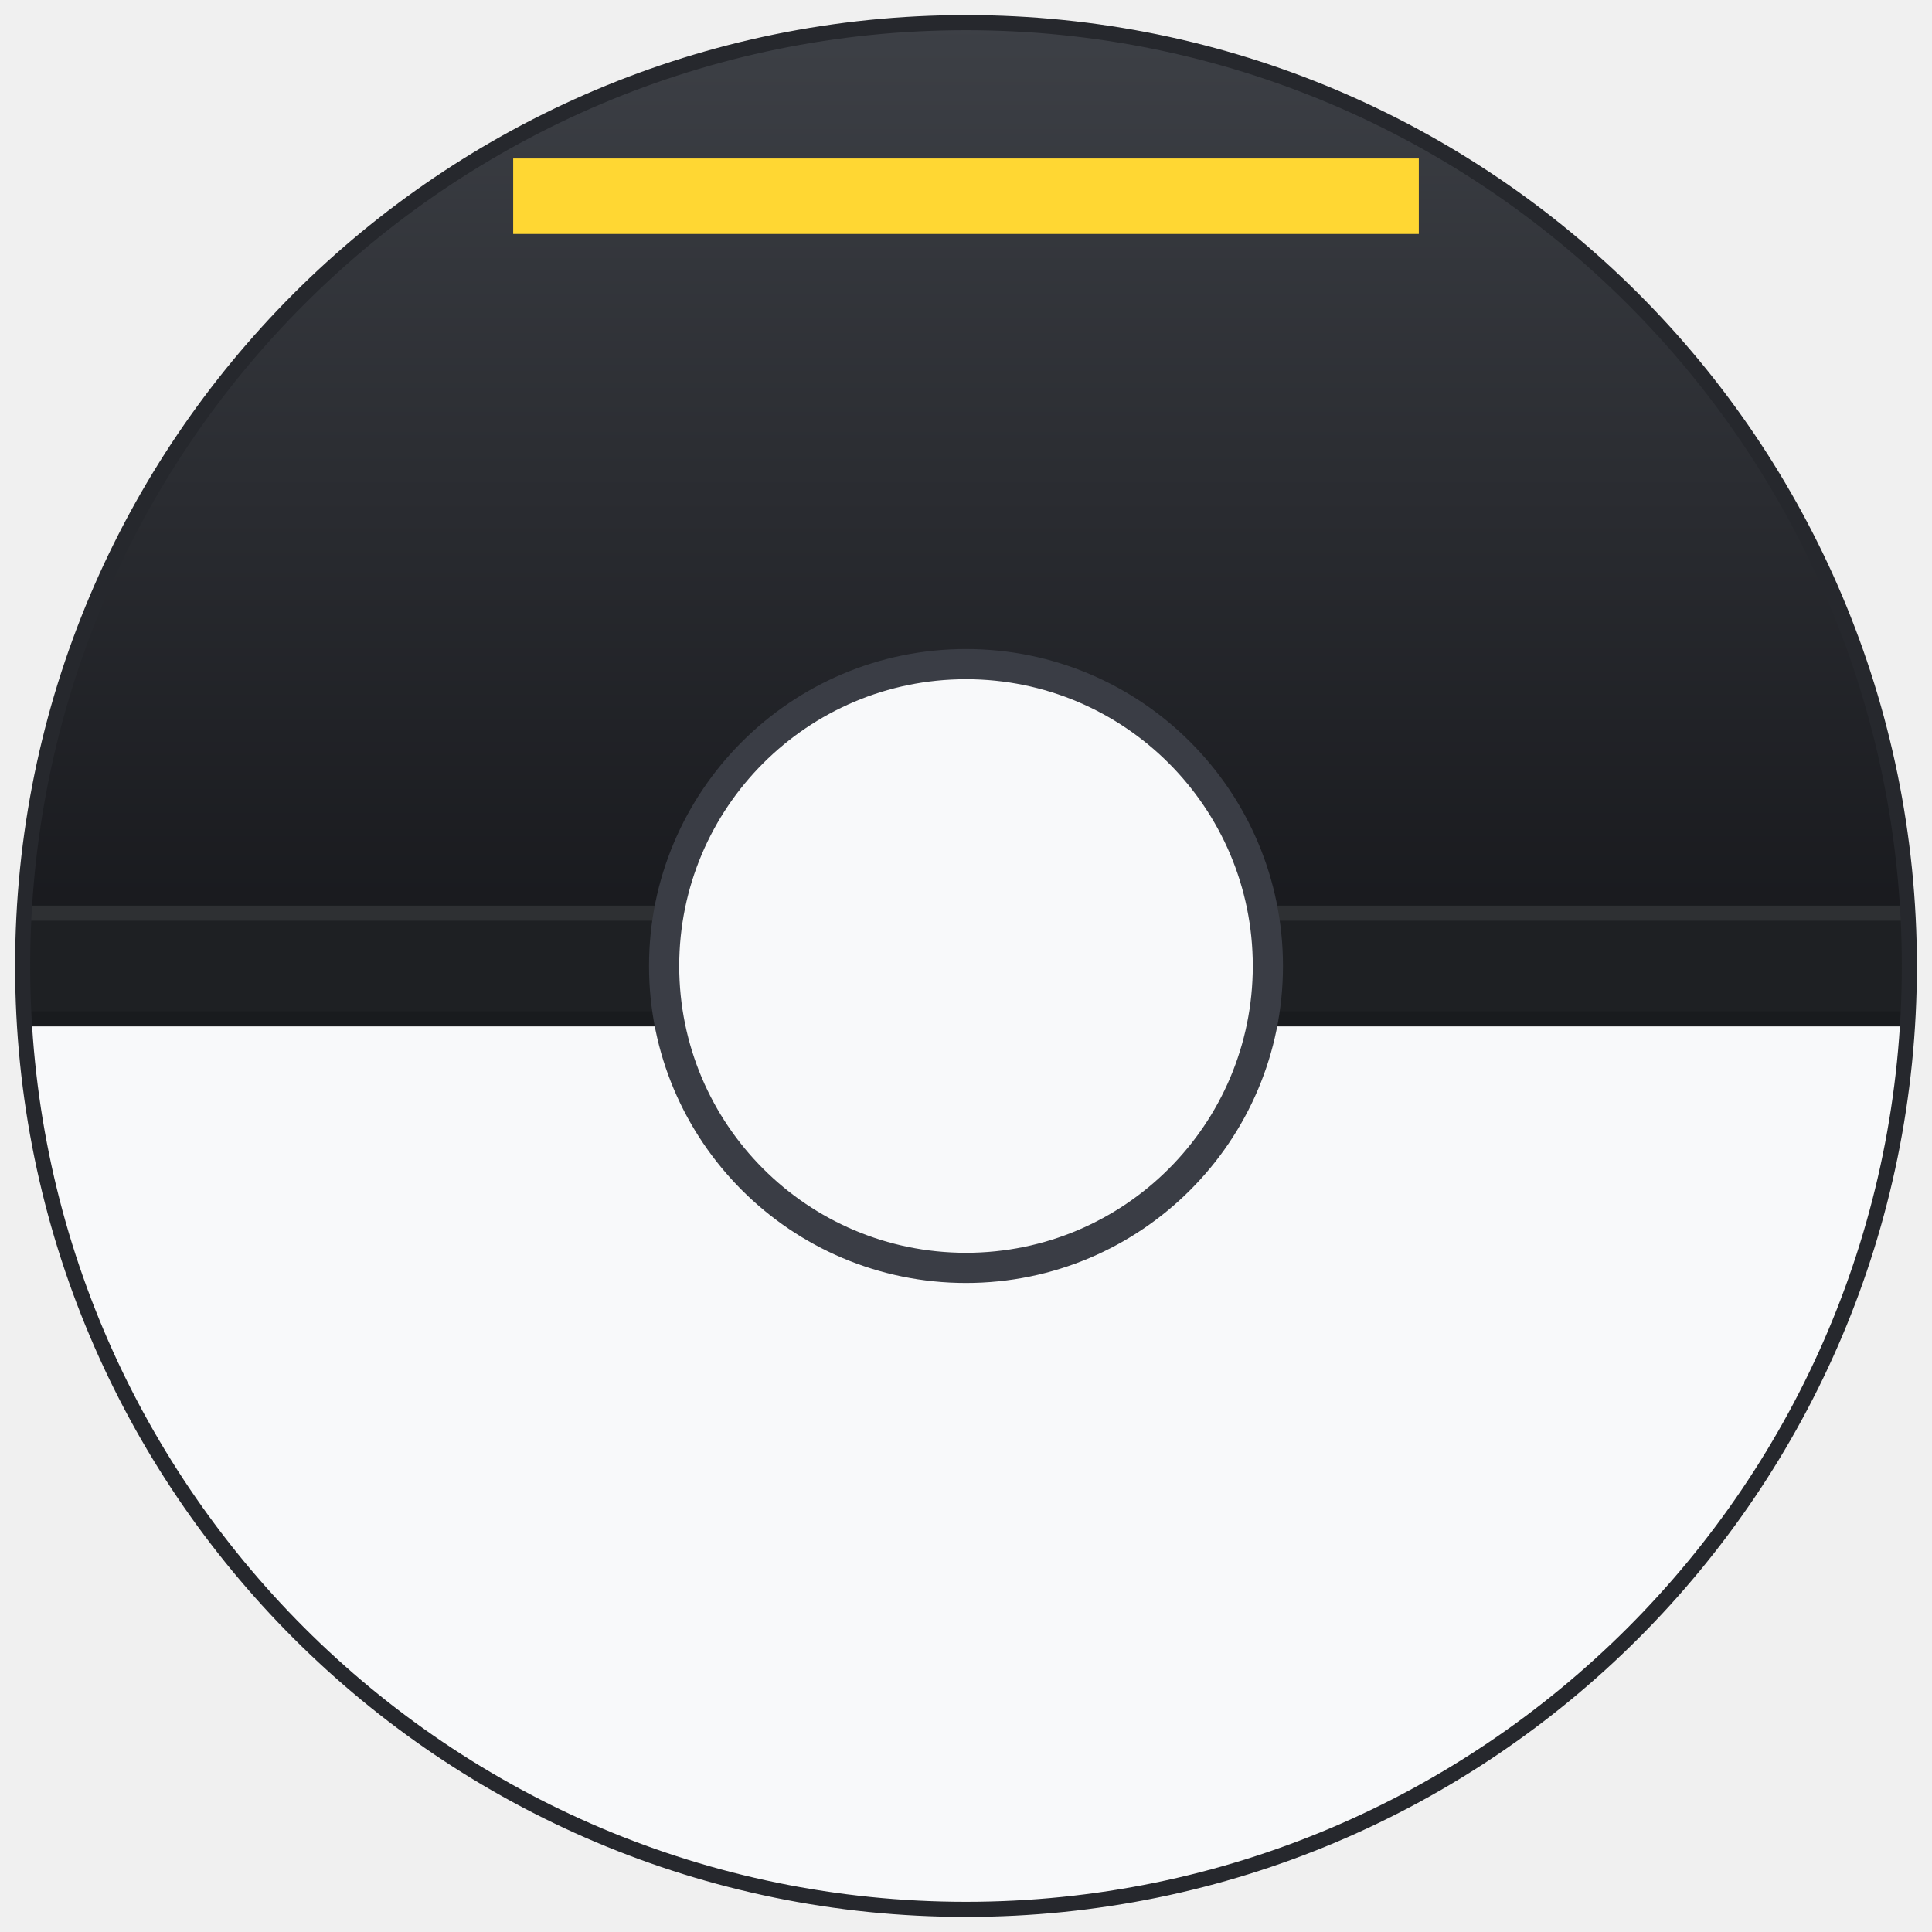
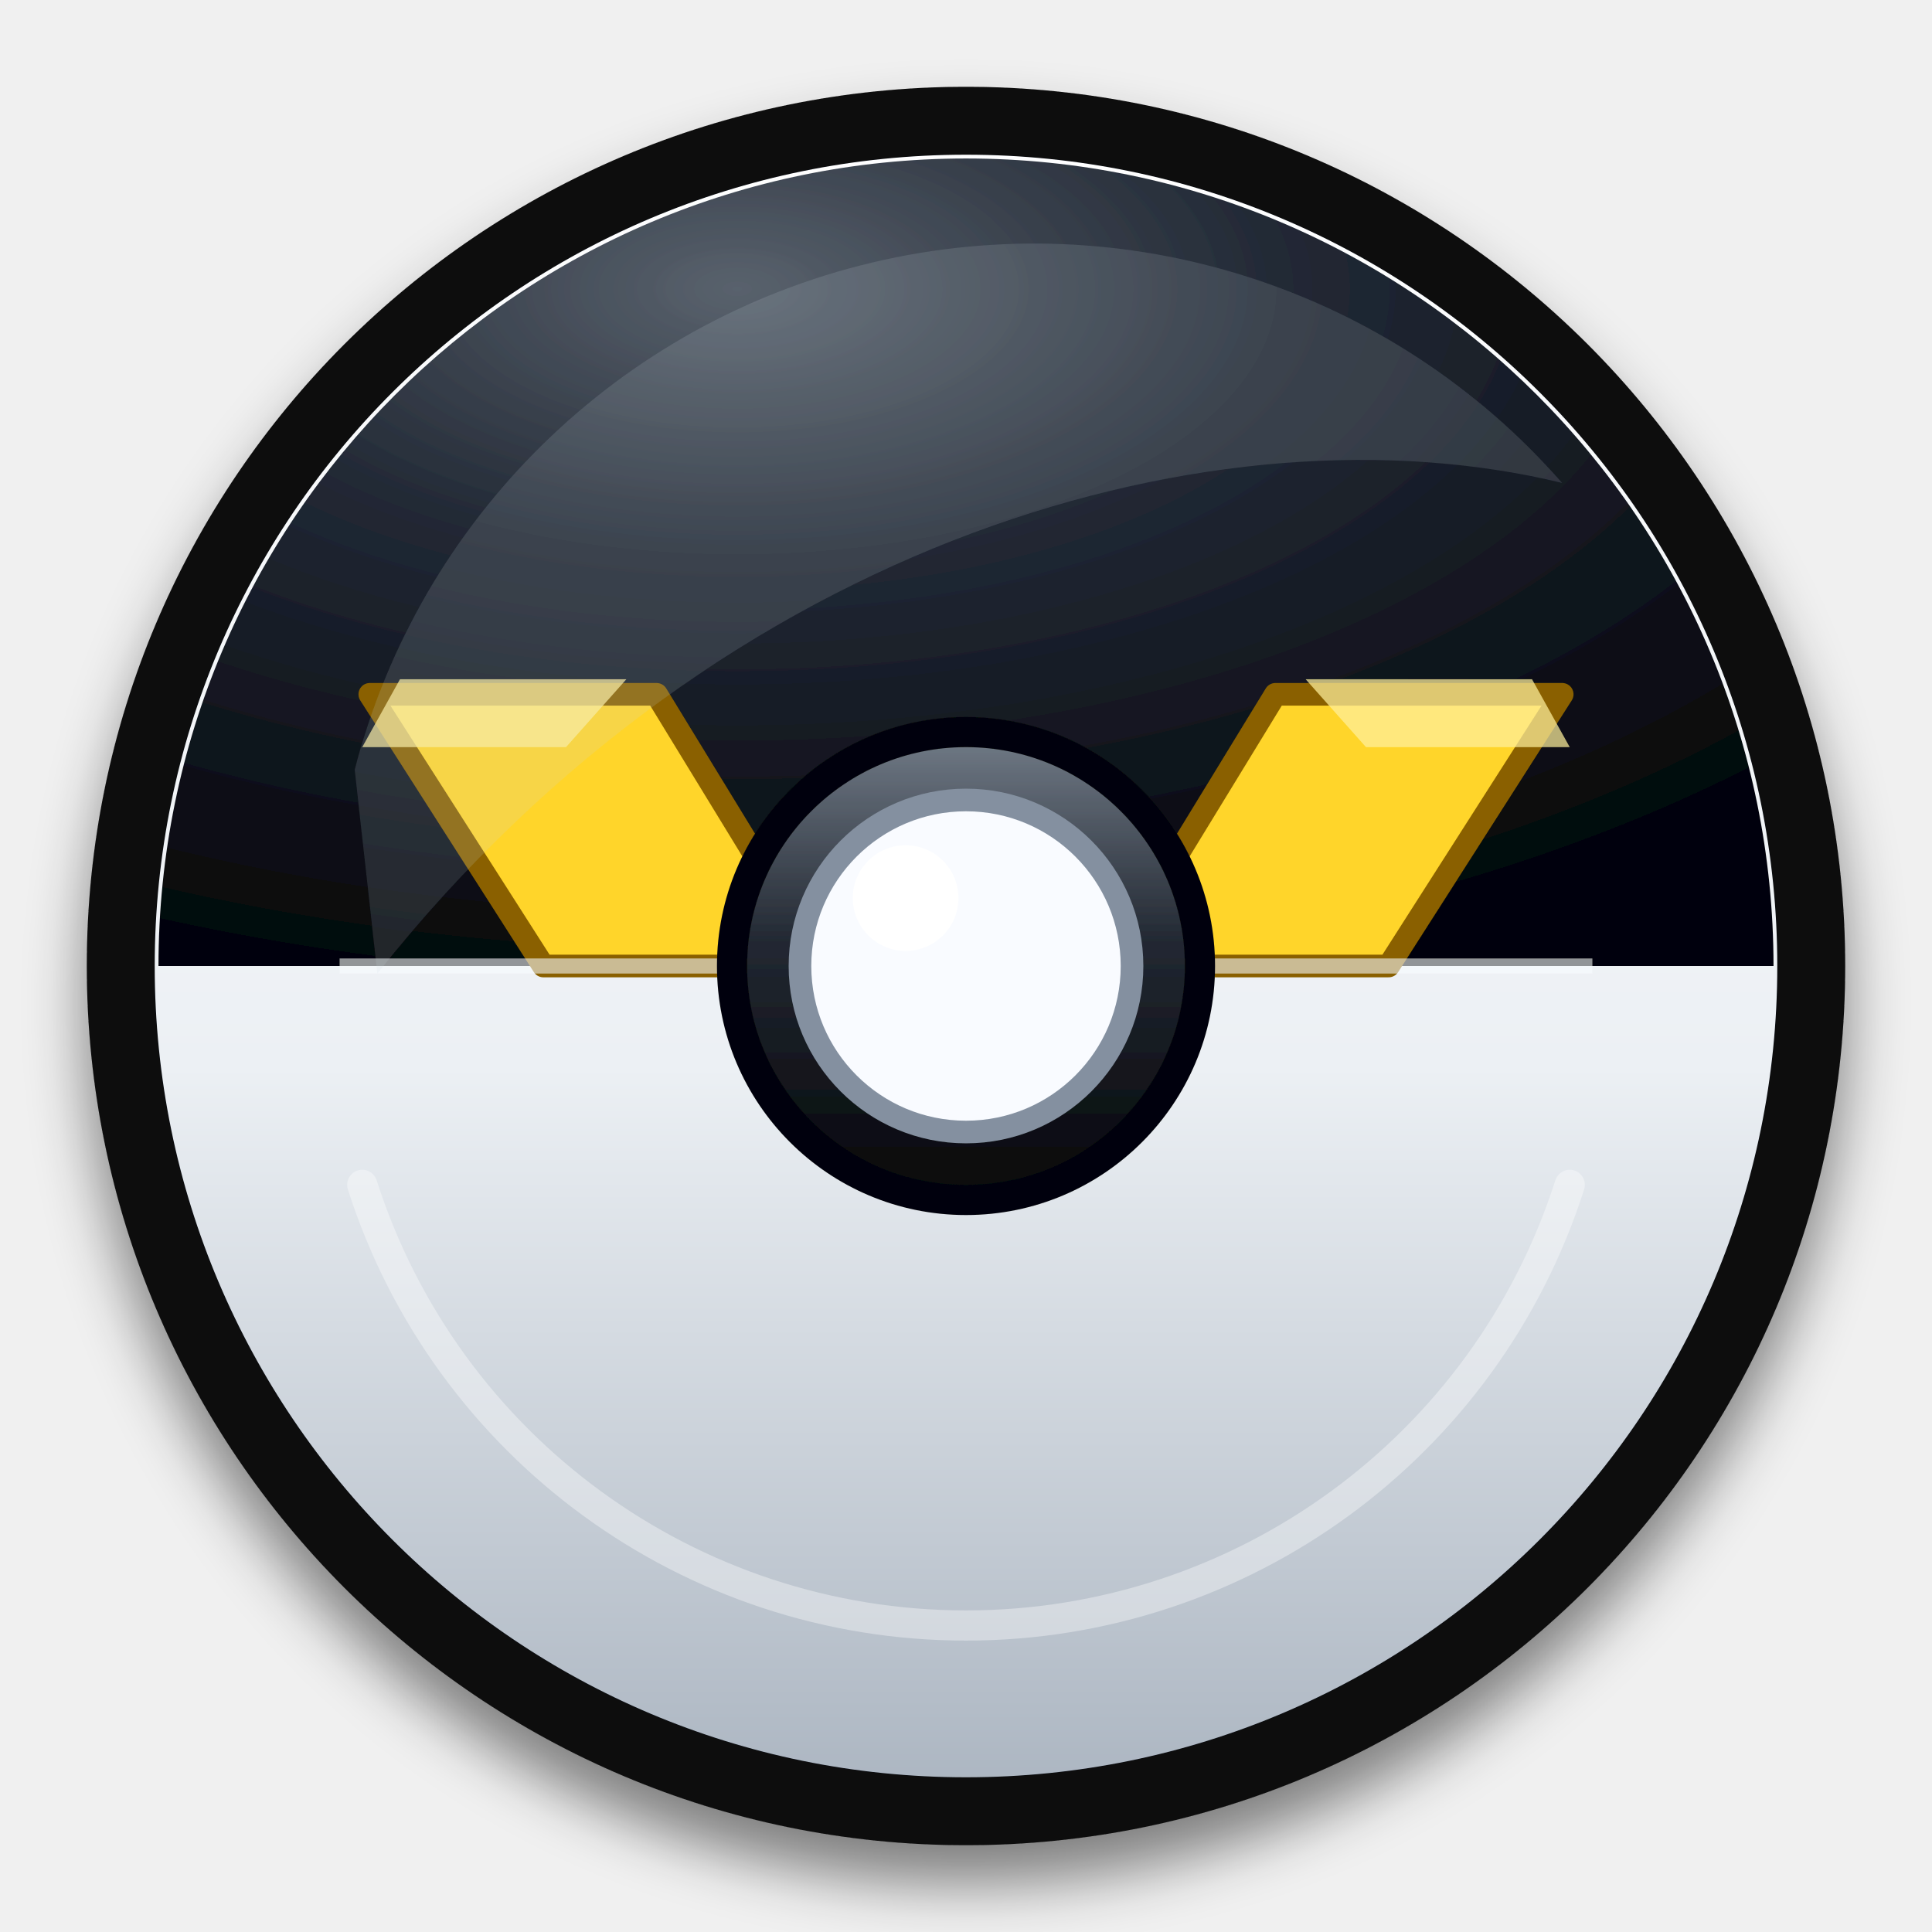
- <svg xmlns="http://www.w3.org/2000/svg" width="256" height="256" viewBox="64 64 128 128" version="1.2" baseProfile="tiny">
+ <svg xmlns="http://www.w3.org/2000/svg" viewBox="0 0 256 256">
  <defs>
-     <linearGradient gradientUnits="userSpaceOnUse" x1="128" y1="65.5" x2="128" y2="128" id="gradient1">
-       <stop offset="0" stop-color="#3d4046" stop-opacity="1" />
-       <stop offset="1" stop-color="#17181c" stop-opacity="1" />
+     <radialGradient id="black" cx="36%" cy="16%" r="90%">
+       <stop stop-color="#59626d" />
+       <stop offset=".37" stop-color="#222935" />
+       <stop offset=".78" stop-color="#0c1018" />
+       <stop offset="1" stop-color="#030407" />
+     </radialGradient>
+     <linearGradient id="white" x1="0" y1="0" x2="0" y2="1">
+       <stop stop-color="#fff" />
+       <stop offset=".56" stop-color="#ecf0f4" />
+       <stop offset="1" stop-color="#aab4c0" />
    </linearGradient>
+     <linearGradient id="rim" x1="0" x2="0" y2="1">
+       <stop stop-color="#727c88" />
+       <stop offset=".45" stop-color="#222832" />
+       <stop offset="1" stop-color="#050609" />
+     </linearGradient>
+     <filter id="sh" x="-30%" y="-30%" width="160%" height="160%">
+       <feDropShadow dx="0" dy="5" stdDeviation="4" flood-opacity=".48" />
+     </filter>
  </defs>
-   <g fill="none" stroke="black" stroke-width="1" fill-rule="evenodd" stroke-linecap="square" stroke-linejoin="bevel">
-     <g fill="none" stroke="#000000" stroke-opacity="1" stroke-width="1" stroke-linecap="square" stroke-linejoin="bevel" transform="matrix(1,0,0,1,0,0)" font-family="Adwaita Sans" font-size="11" font-weight="400" font-style="normal">
- </g>
-     <g fill="url(#gradient1)" stroke="none" transform="matrix(1,0,0,1,0,0)" font-family="Adwaita Sans" font-size="11" font-weight="400" font-style="normal">
-       <path vector-effect="none" fill-rule="evenodd" d="M65.5,128 L190.5,128 C190.5,93.482 162.518,65.5 128,65.5 C93.482,65.5 65.5,93.482 65.5,128 " />
-     </g>
-     <g fill="#f8f9fa" fill-opacity="1" stroke="none" transform="matrix(1,0,0,1,0,0)" font-family="Adwaita Sans" font-size="11" font-weight="400" font-style="normal">
-       <path vector-effect="none" fill-rule="evenodd" d="M65.5,128 C65.5,162.518 93.482,190.5 128,190.5 C162.518,190.5 190.5,162.518 190.5,128 L65.5,128" />
-     </g>
-     <g fill="none" stroke="#000000" stroke-opacity="1" stroke-width="1" stroke-linecap="square" stroke-linejoin="bevel" transform="matrix(1,0,0,1,0,0)" font-family="Adwaita Sans" font-size="11" font-weight="400" font-style="normal">
- </g>
-     <g fill="none" stroke="#000000" stroke-opacity="1" stroke-width="1" stroke-linecap="square" stroke-linejoin="bevel" transform="matrix(1,0,0,1,0,0)" font-family="Adwaita Sans" font-size="11" font-weight="400" font-style="normal">
- </g>
-     <g fill="#ffd733" fill-opacity="1" stroke="none" transform="matrix(1,0,0,1,0,0)" font-family="Adwaita Sans" font-size="11" font-weight="400" font-style="normal">
-       <rect x="98" y="74.5" width="60" height="5" />
-     </g>
-     <g fill="none" stroke="#000000" stroke-opacity="1" stroke-width="1" stroke-linecap="square" stroke-linejoin="bevel" transform="matrix(1,0,0,1,0,0)" font-family="Adwaita Sans" font-size="11" font-weight="400" font-style="normal">
- </g>
-     <g fill="#1e2023" fill-opacity="1" stroke="none" transform="matrix(1,0,0,1,0,0)" font-family="Adwaita Sans" font-size="11" font-weight="400" font-style="normal">
-       <rect x="65.5" y="124" width="125" height="8" />
-     </g>
-     <g fill="#ffffff" fill-opacity="0.071" stroke="none" transform="matrix(1,0,0,1,0,0)" font-family="Adwaita Sans" font-size="11" font-weight="400" font-style="normal">
-       <rect x="65.5" y="124" width="125" height="1" />
-     </g>
-     <g fill="#000000" fill-opacity="0.157" stroke="none" transform="matrix(1,0,0,1,0,0)" font-family="Adwaita Sans" font-size="11" font-weight="400" font-style="normal">
-       <rect x="65.5" y="131" width="125" height="1" />
-     </g>
-     <g fill="#f8f9fa" fill-opacity="1" stroke="#3a3d45" stroke-opacity="1" stroke-width="2" stroke-linecap="square" stroke-linejoin="bevel" transform="matrix(1,0,0,1,0,0)" font-family="Adwaita Sans" font-size="11" font-weight="400" font-style="normal">
-       <circle cx="128" cy="128" r="20" />
-     </g>
-     <g fill="none" stroke="#26282d" stroke-opacity="1" stroke-width="1" stroke-linecap="square" stroke-linejoin="bevel" transform="matrix(1,0,0,1,0,0)" font-family="Adwaita Sans" font-size="11" font-weight="400" font-style="normal">
-       <circle cx="128" cy="128" r="62.5" />
-     </g>
-     <g fill="none" stroke="#000000" stroke-opacity="1" stroke-width="1" stroke-linecap="square" stroke-linejoin="bevel" transform="matrix(1,0,0,1,0,0)" font-family="Adwaita Sans" font-size="11" font-weight="400" font-style="normal">
- </g>
+   <g filter="url(#sh)">
+     <circle cx="128" cy="128" r="112" fill="url(#white)" stroke="#080b10" stroke-width="9" />
+     <path d="M21 128a107 107 0 0 1 214 0H21Z" fill="url(#black)" />
+     <path d="M49 92h38l22 36H72Z M207 92h-38l-22 36h37Z" fill="#ffd52b" stroke="#8a6100" stroke-width="3" stroke-linejoin="round" />
+     <path d="M53 90h30l-8 9H48ZM203 90h-30l8 9h27Z" fill="#fff09c" opacity=".72" />
+     <path d="M31 128h194" stroke="url(#rim)" stroke-width="19" />
+     <path d="M45 128h166" stroke="#f8fbff" stroke-width="2" opacity=".58" />
+     <path d="M47 102a93 93 0 0 1 160-38c-45-11-111 7-157 65Z" fill="#c7d5df" opacity=".15" />
+     <circle cx="128" cy="128" r="31" fill="url(#rim)" stroke="#050609" stroke-width="4" />
+     <circle cx="128" cy="128" r="22" fill="#f9fbff" stroke="#8490a0" stroke-width="3" />
+     <circle cx="120" cy="119" r="7" fill="#fff" />
+     <path d="M48 157a84 84 0 0 0 160 0" fill="none" stroke="#fff" stroke-width="4" opacity=".37" stroke-linecap="round" />
  </g>
</svg>
